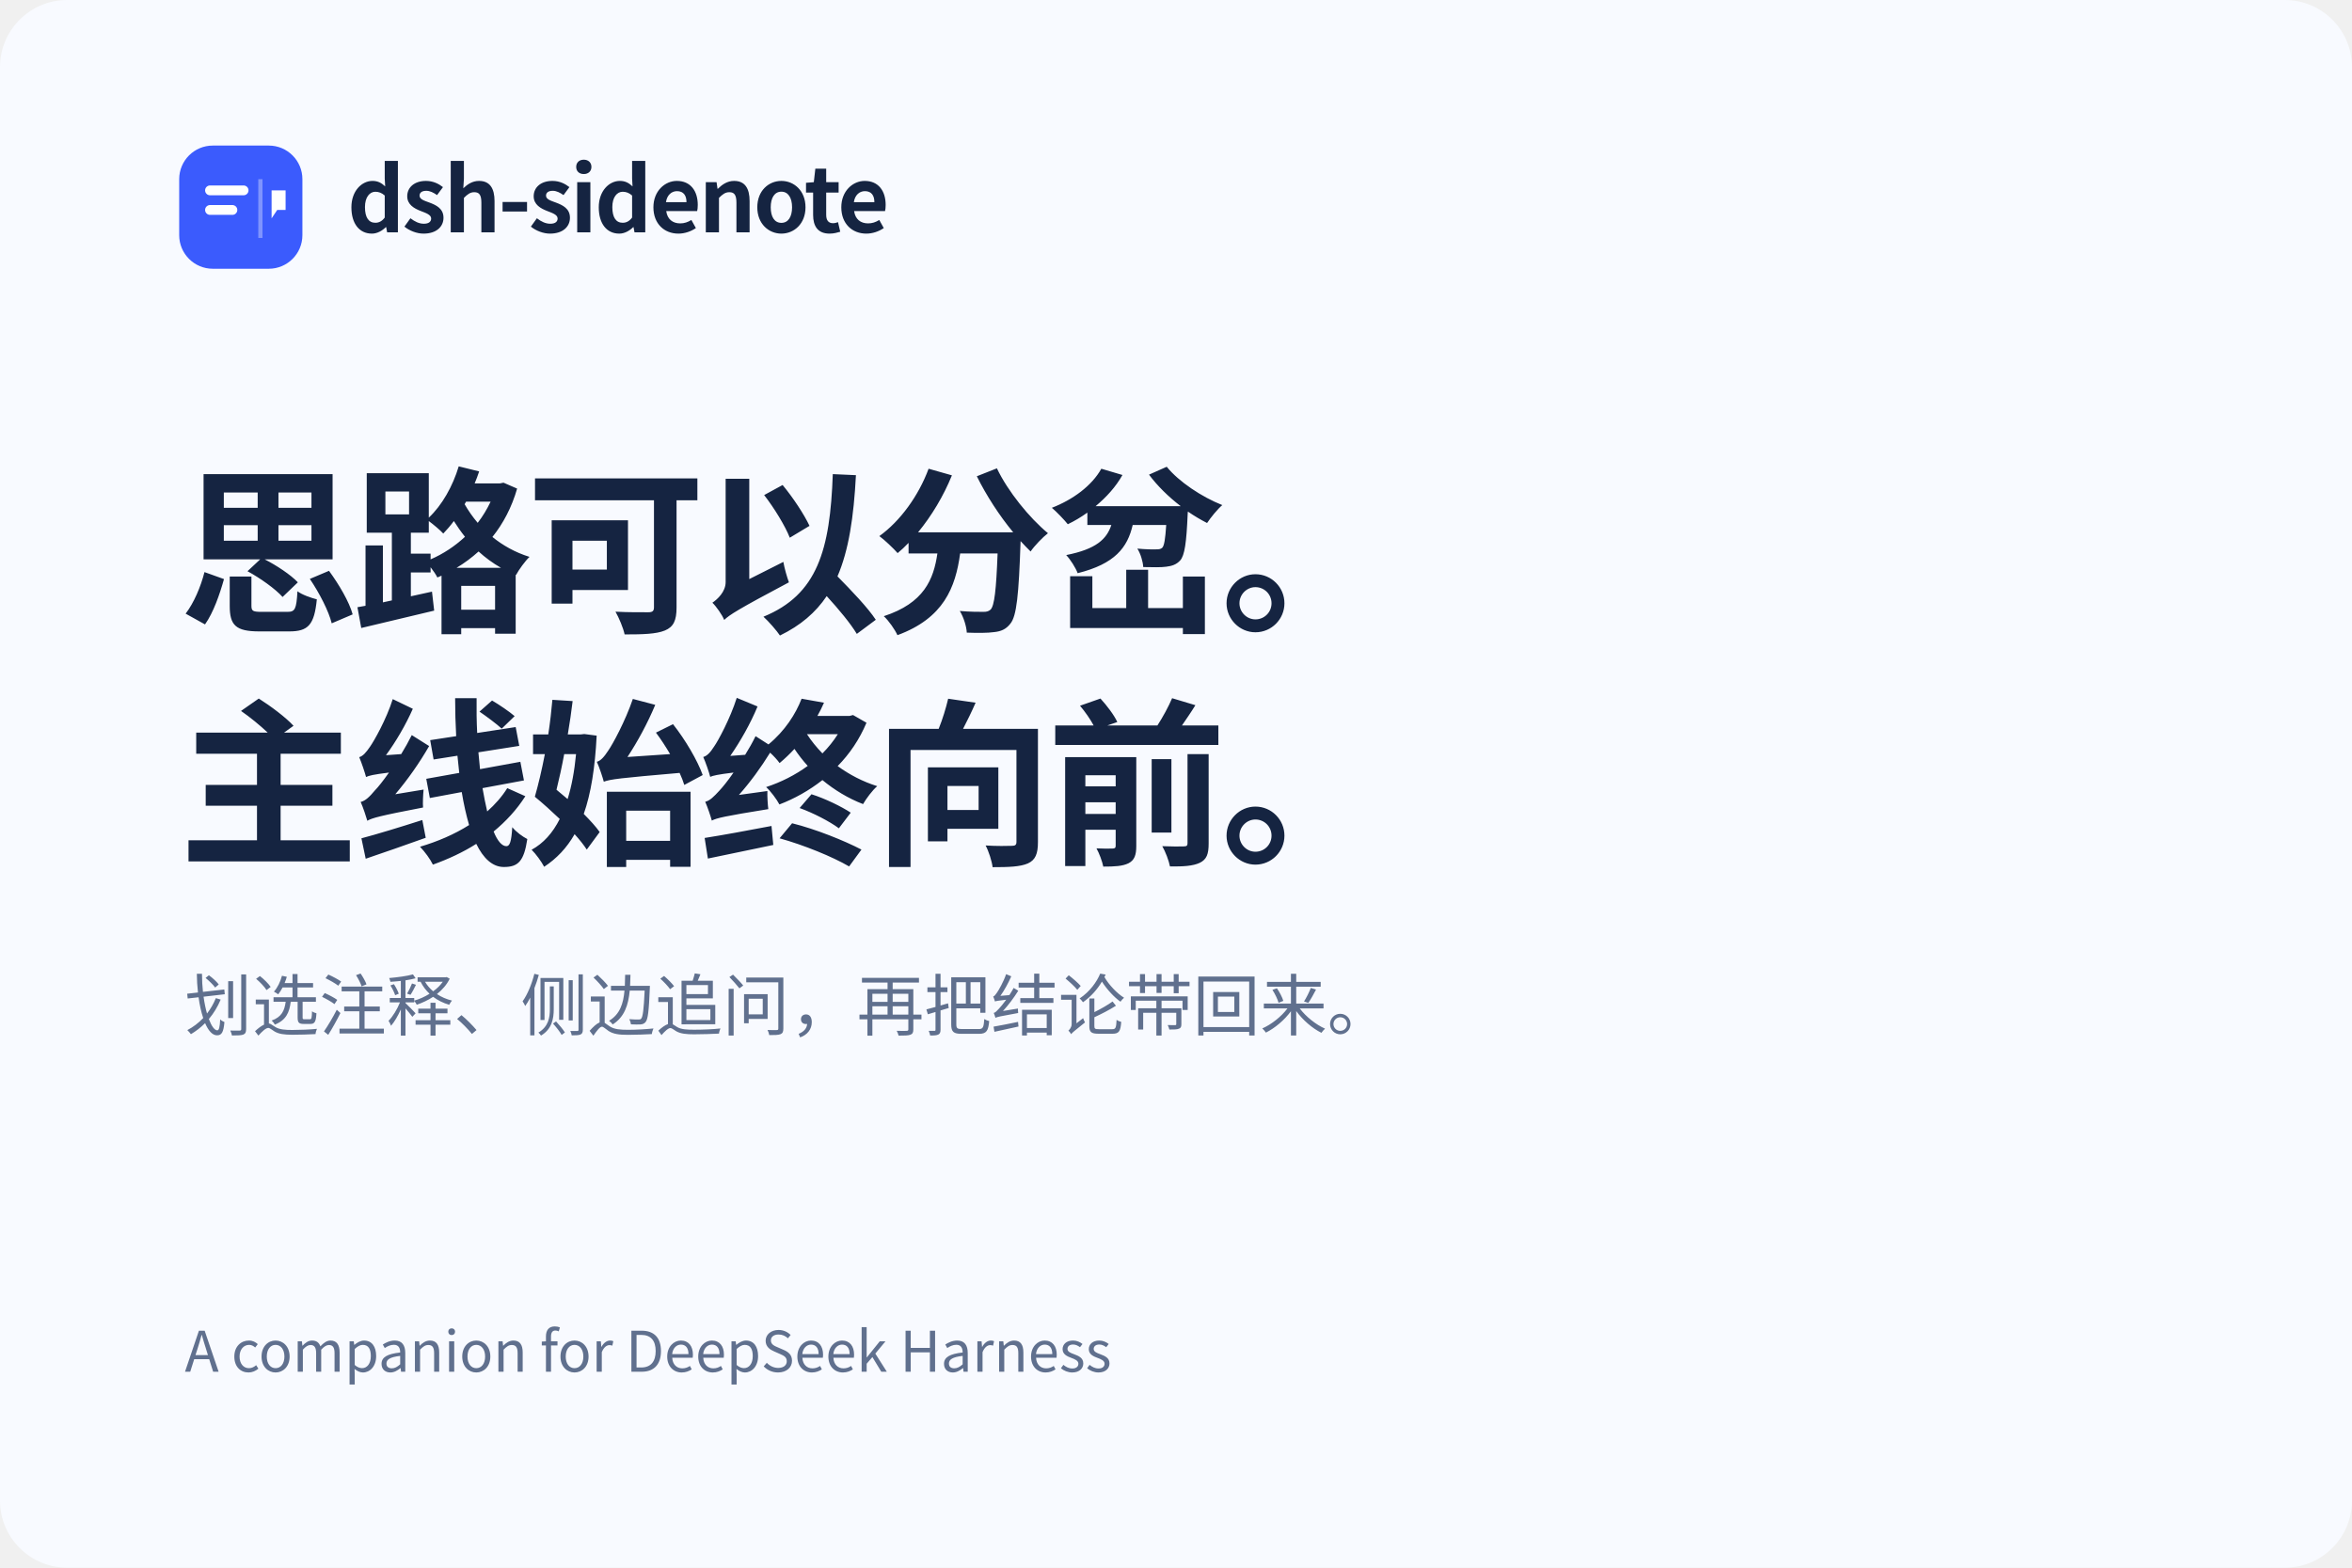
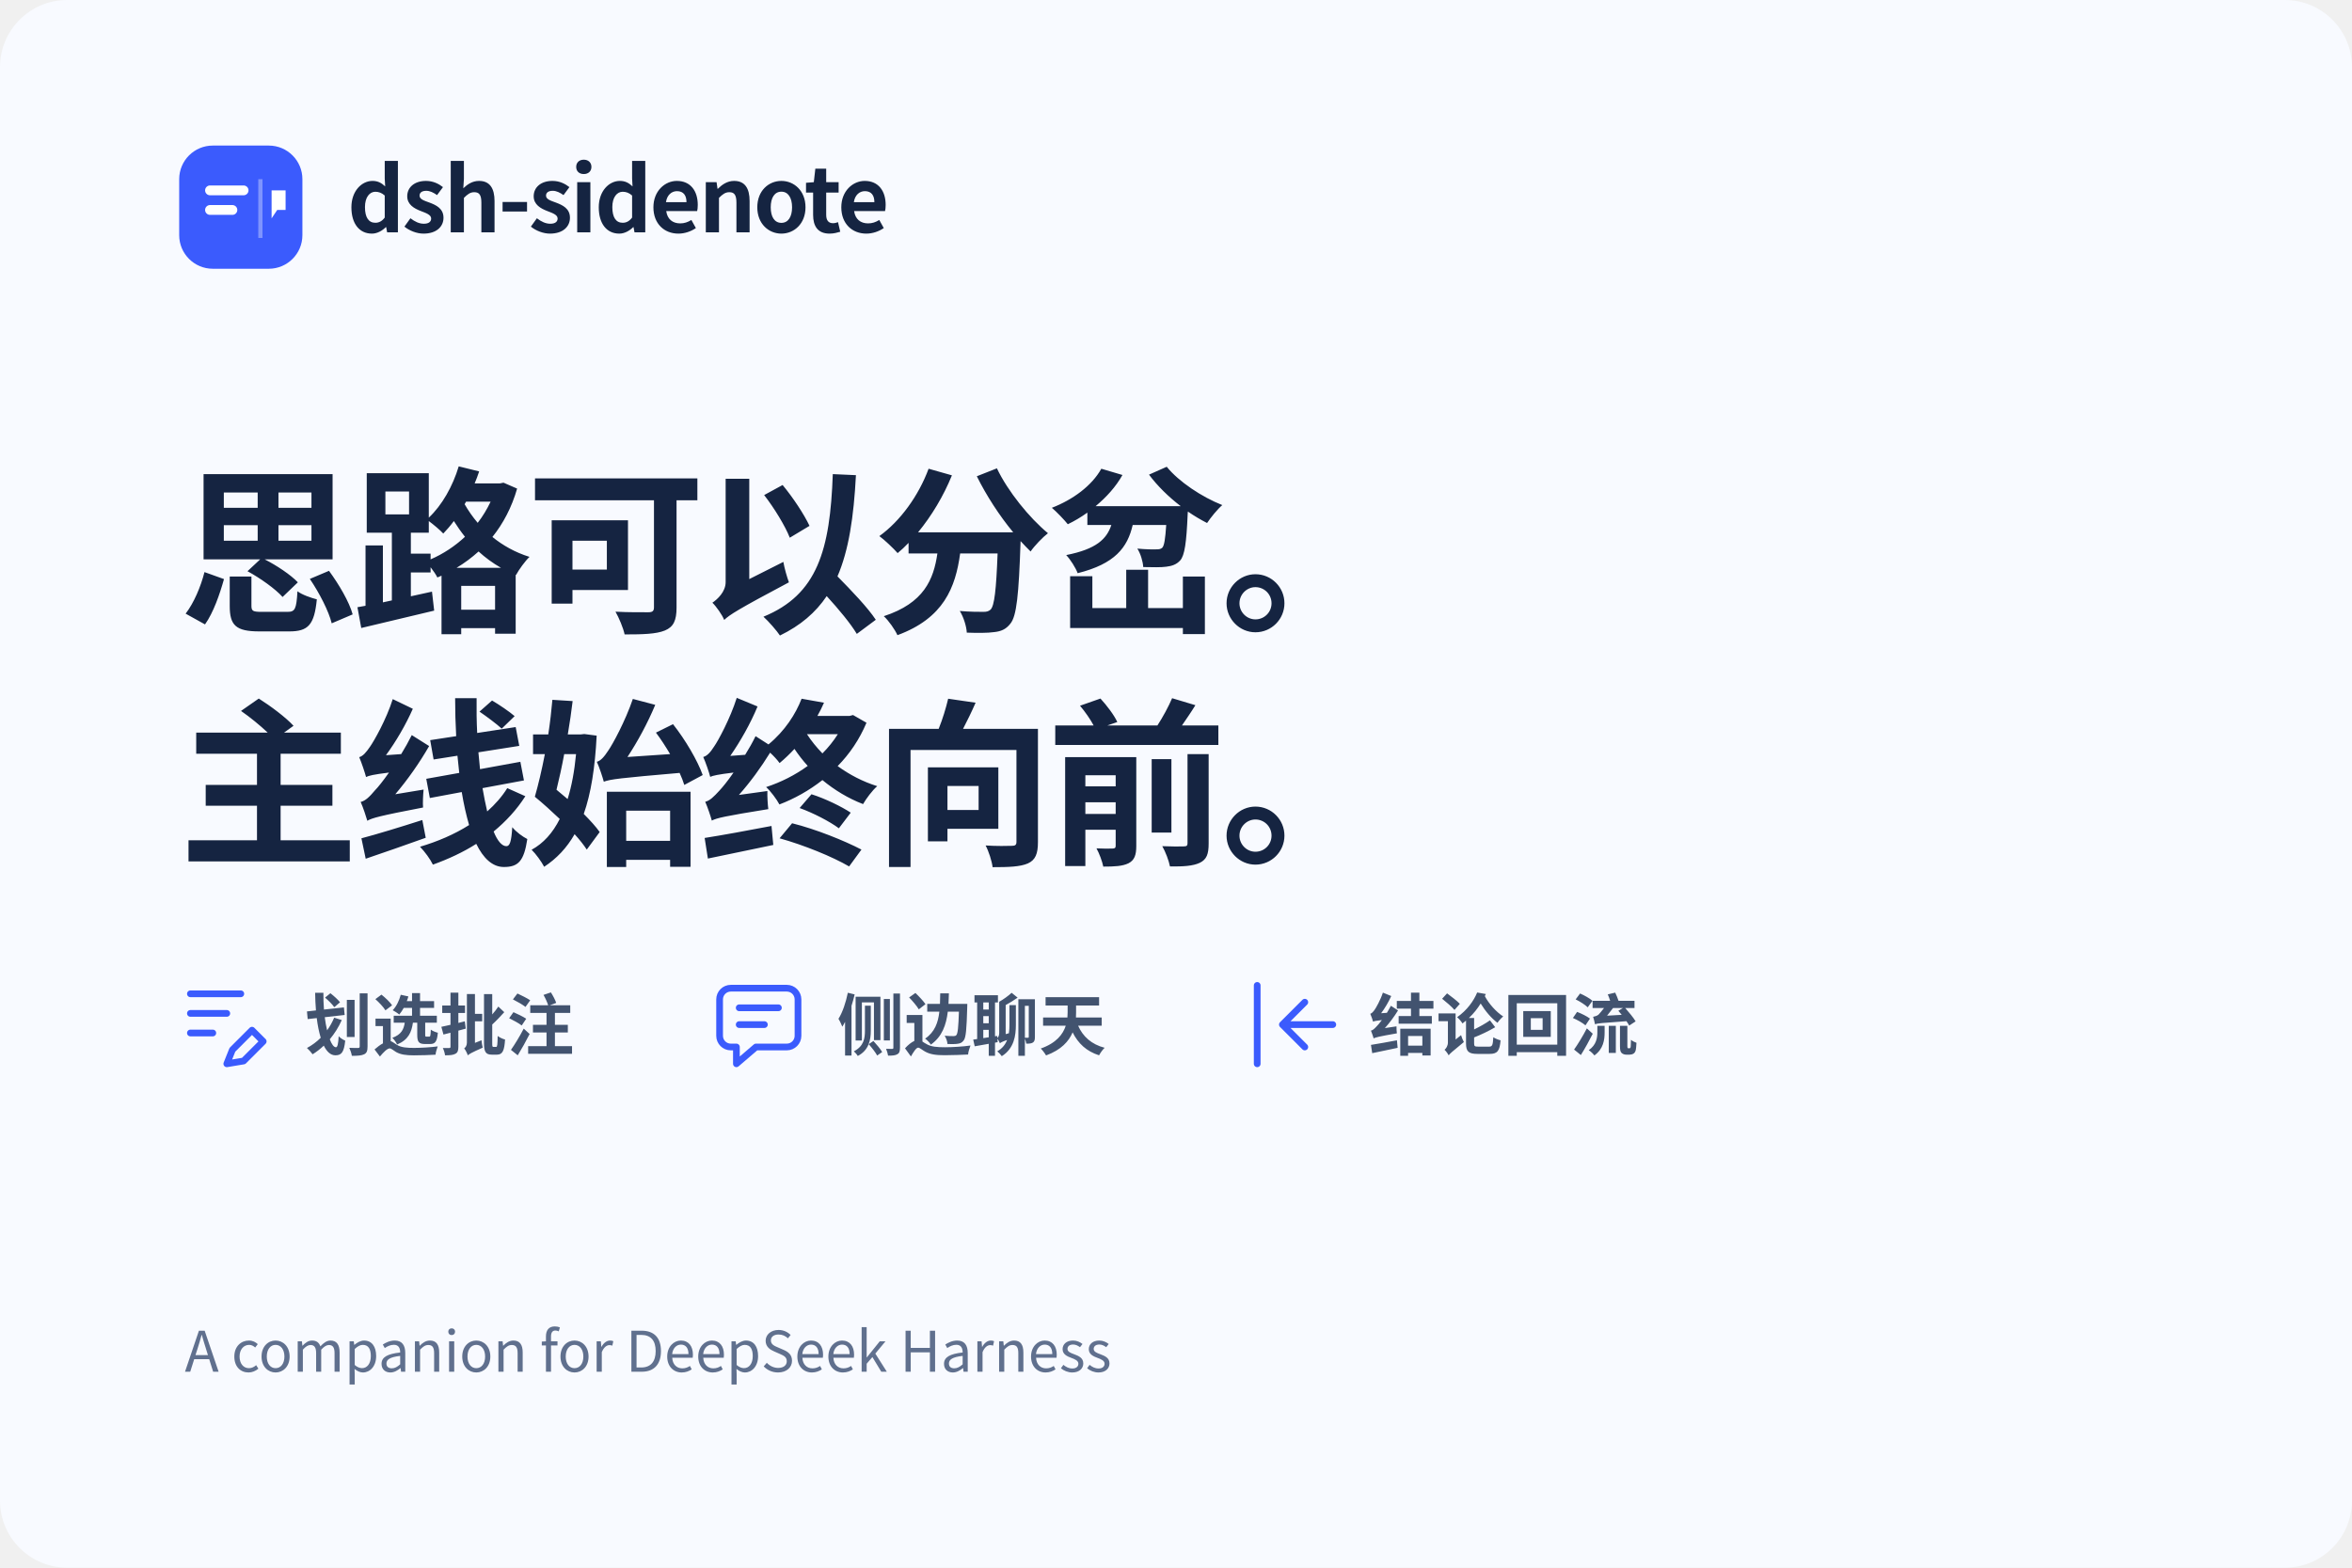
<svg xmlns="http://www.w3.org/2000/svg" width="840" height="560" viewBox="0 0 840 560" role="img" aria-labelledby="title desc" xml:lang="zh-CN">
  <rect width="840" height="560" rx="24" fill="#F8FAFF" />
  <path d="M840 0h576a24 24 0 0 1 24 24v512a24 24 0 0 1-24 24H840Z" fill="#EAF0FF" />
  <g font-family="-apple-system, BlinkMacSystemFont, 'Segoe UI', 'PingFang SC', 'Noto Sans CJK SC', sans-serif">
    <g transform="translate(64 52)">
      <rect width="44" height="44" rx="12" fill="#3B5BFD" />
      <path d="M11 16h12m-12 7h8" stroke="white" stroke-width="3.5" stroke-linecap="round" />
      <path d="M29 12v21" stroke="white" stroke-opacity=".35" stroke-width="1.5" />
      <path d="M33 16h5v7h-3l-2 3Z" fill="white" />
      <text x="60" y="31" font-size="32" font-weight="650" letter-spacing="-1" fill="#152441">dsh-sidenote</text>
    </g>
    <text x="64" y="221" fill="#152441" font-size="64" font-weight="700" letter-spacing="-2">思路可以分岔。</text>
    <text x="64" y="304" fill="#152441" font-size="64" font-weight="700" letter-spacing="-2">主线始终向前。</text>
-     <text x="66" y="368" fill="#60708E" font-size="24">划选注释、侧边追问，再把结论带回来。</text>
+     <g transform="translate(66 350)">
+       <g fill="none" stroke="#3B5BFD" stroke-width="2.4" stroke-linecap="round" stroke-linejoin="round">
+         <path d="M2 5h18M2 12h13M2 19h8" />
+         <path d="m17 25 7-7 4 4-7 7-6 1Z" />
+       </g>
+       <text x="43" y="25" fill="#42536F" font-size="24" font-weight="550">划选批注</text>
+     </g>
+     <g transform="translate(256 350)">
+       <path d="M5 3h20a4 4 0 0 1 4 4v13a4 4 0 0 1-4 4H14l-7 6v-6H5a4 4 0 0 1-4-4V7a4 4 0 0 1 4-4Z" fill="none" stroke="#3B5BFD" stroke-width="2.4" stroke-linecap="round" stroke-linejoin="round" />
+       <path d="M8 10h14M8 16h9" fill="none" stroke="#3B5BFD" stroke-width="2.4" stroke-linecap="round" />
+       <text x="43" y="25" fill="#42536F" font-size="24" font-weight="550">侧边聊天</text>
+     </g>
+     <g transform="translate(446 350)">
+       <path d="M3 2v28m27-14H12m8-8-8 8 8 8" fill="none" stroke="#3B5BFD" stroke-width="2.4" stroke-linecap="round" stroke-linejoin="round" />
+       <text x="43" y="25" fill="#42536F" font-size="24" font-weight="550">结论回流</text>
+     </g>
    <text x="66" y="490" fill="#60708E" font-size="20">A companion for DeepSeek Harness</text>
    <path d="M908 185H1366" fill="none" stroke="#152441" stroke-width="6" stroke-linecap="round" />
    <path d="M960 185C1012 185 988 366 1060 366H1160C1236 366 1228 185 1304 185" fill="none" stroke="#3B5BFD" stroke-width="6" stroke-linecap="round" />
    <path d="m1354 175 12 10-12 10" fill="none" stroke="#152441" stroke-width="4" stroke-linecap="round" stroke-linejoin="round" />
    <circle cx="960" cy="185" r="11" fill="#F8FAFF" stroke="#152441" stroke-width="5" />
    <circle cx="1304" cy="185" r="11" fill="#F8FAFF" stroke="#152441" stroke-width="5" />
    <rect x="924" y="111" width="134" height="42" rx="21" fill="#152441" />
    <text x="991" y="139" fill="white" font-size="18" font-weight="600" text-anchor="middle">主对话</text>
    <rect x="1019" y="308" width="184" height="112" rx="18" fill="white" stroke="#C9D5FA" stroke-width="1.5" />
    <path d="M1043 335h24m-24 9h15" stroke="#3B5BFD" stroke-width="3" stroke-linecap="round" />
    <text x="1042" y="388" fill="#152441" font-size="23" font-weight="600">侧边追问</text>
    <rect x="1211" y="227" width="172" height="43" rx="21.5" fill="#DDE6FF" />
    <text x="1297" y="255" fill="#304DCE" font-size="18" font-weight="600" text-anchor="middle">结论回流</text>
  </g>
</svg>
